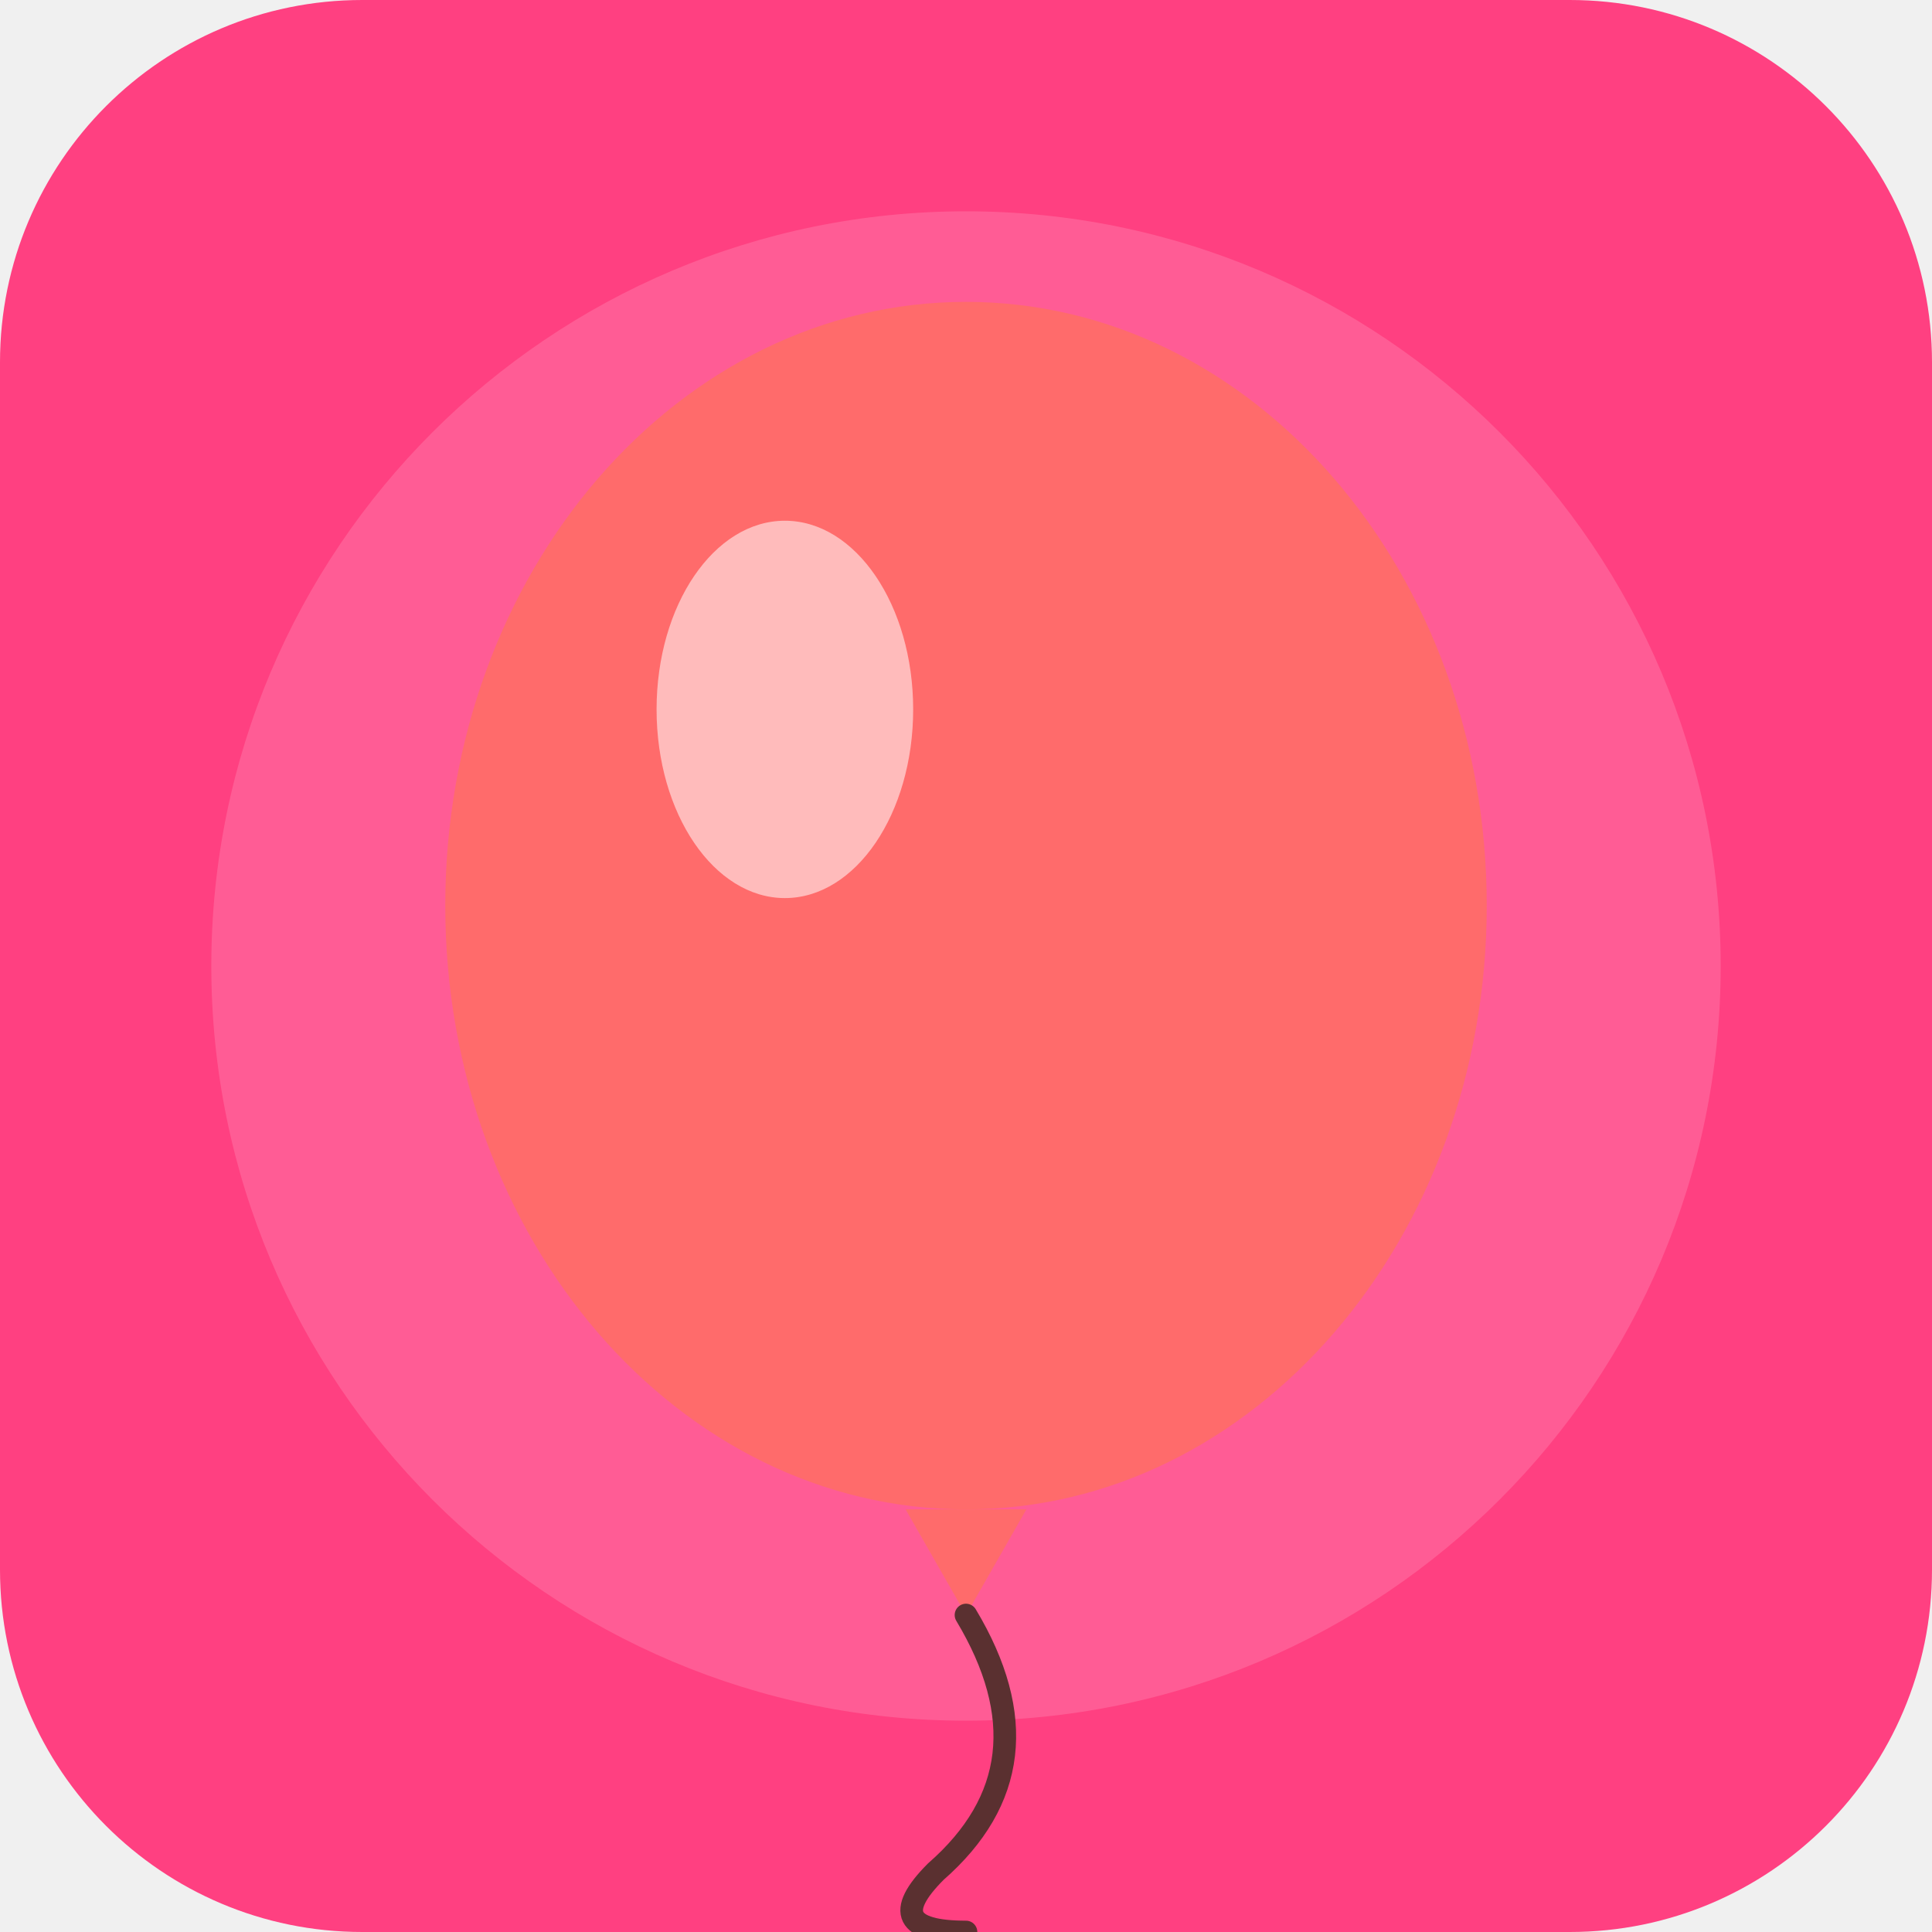
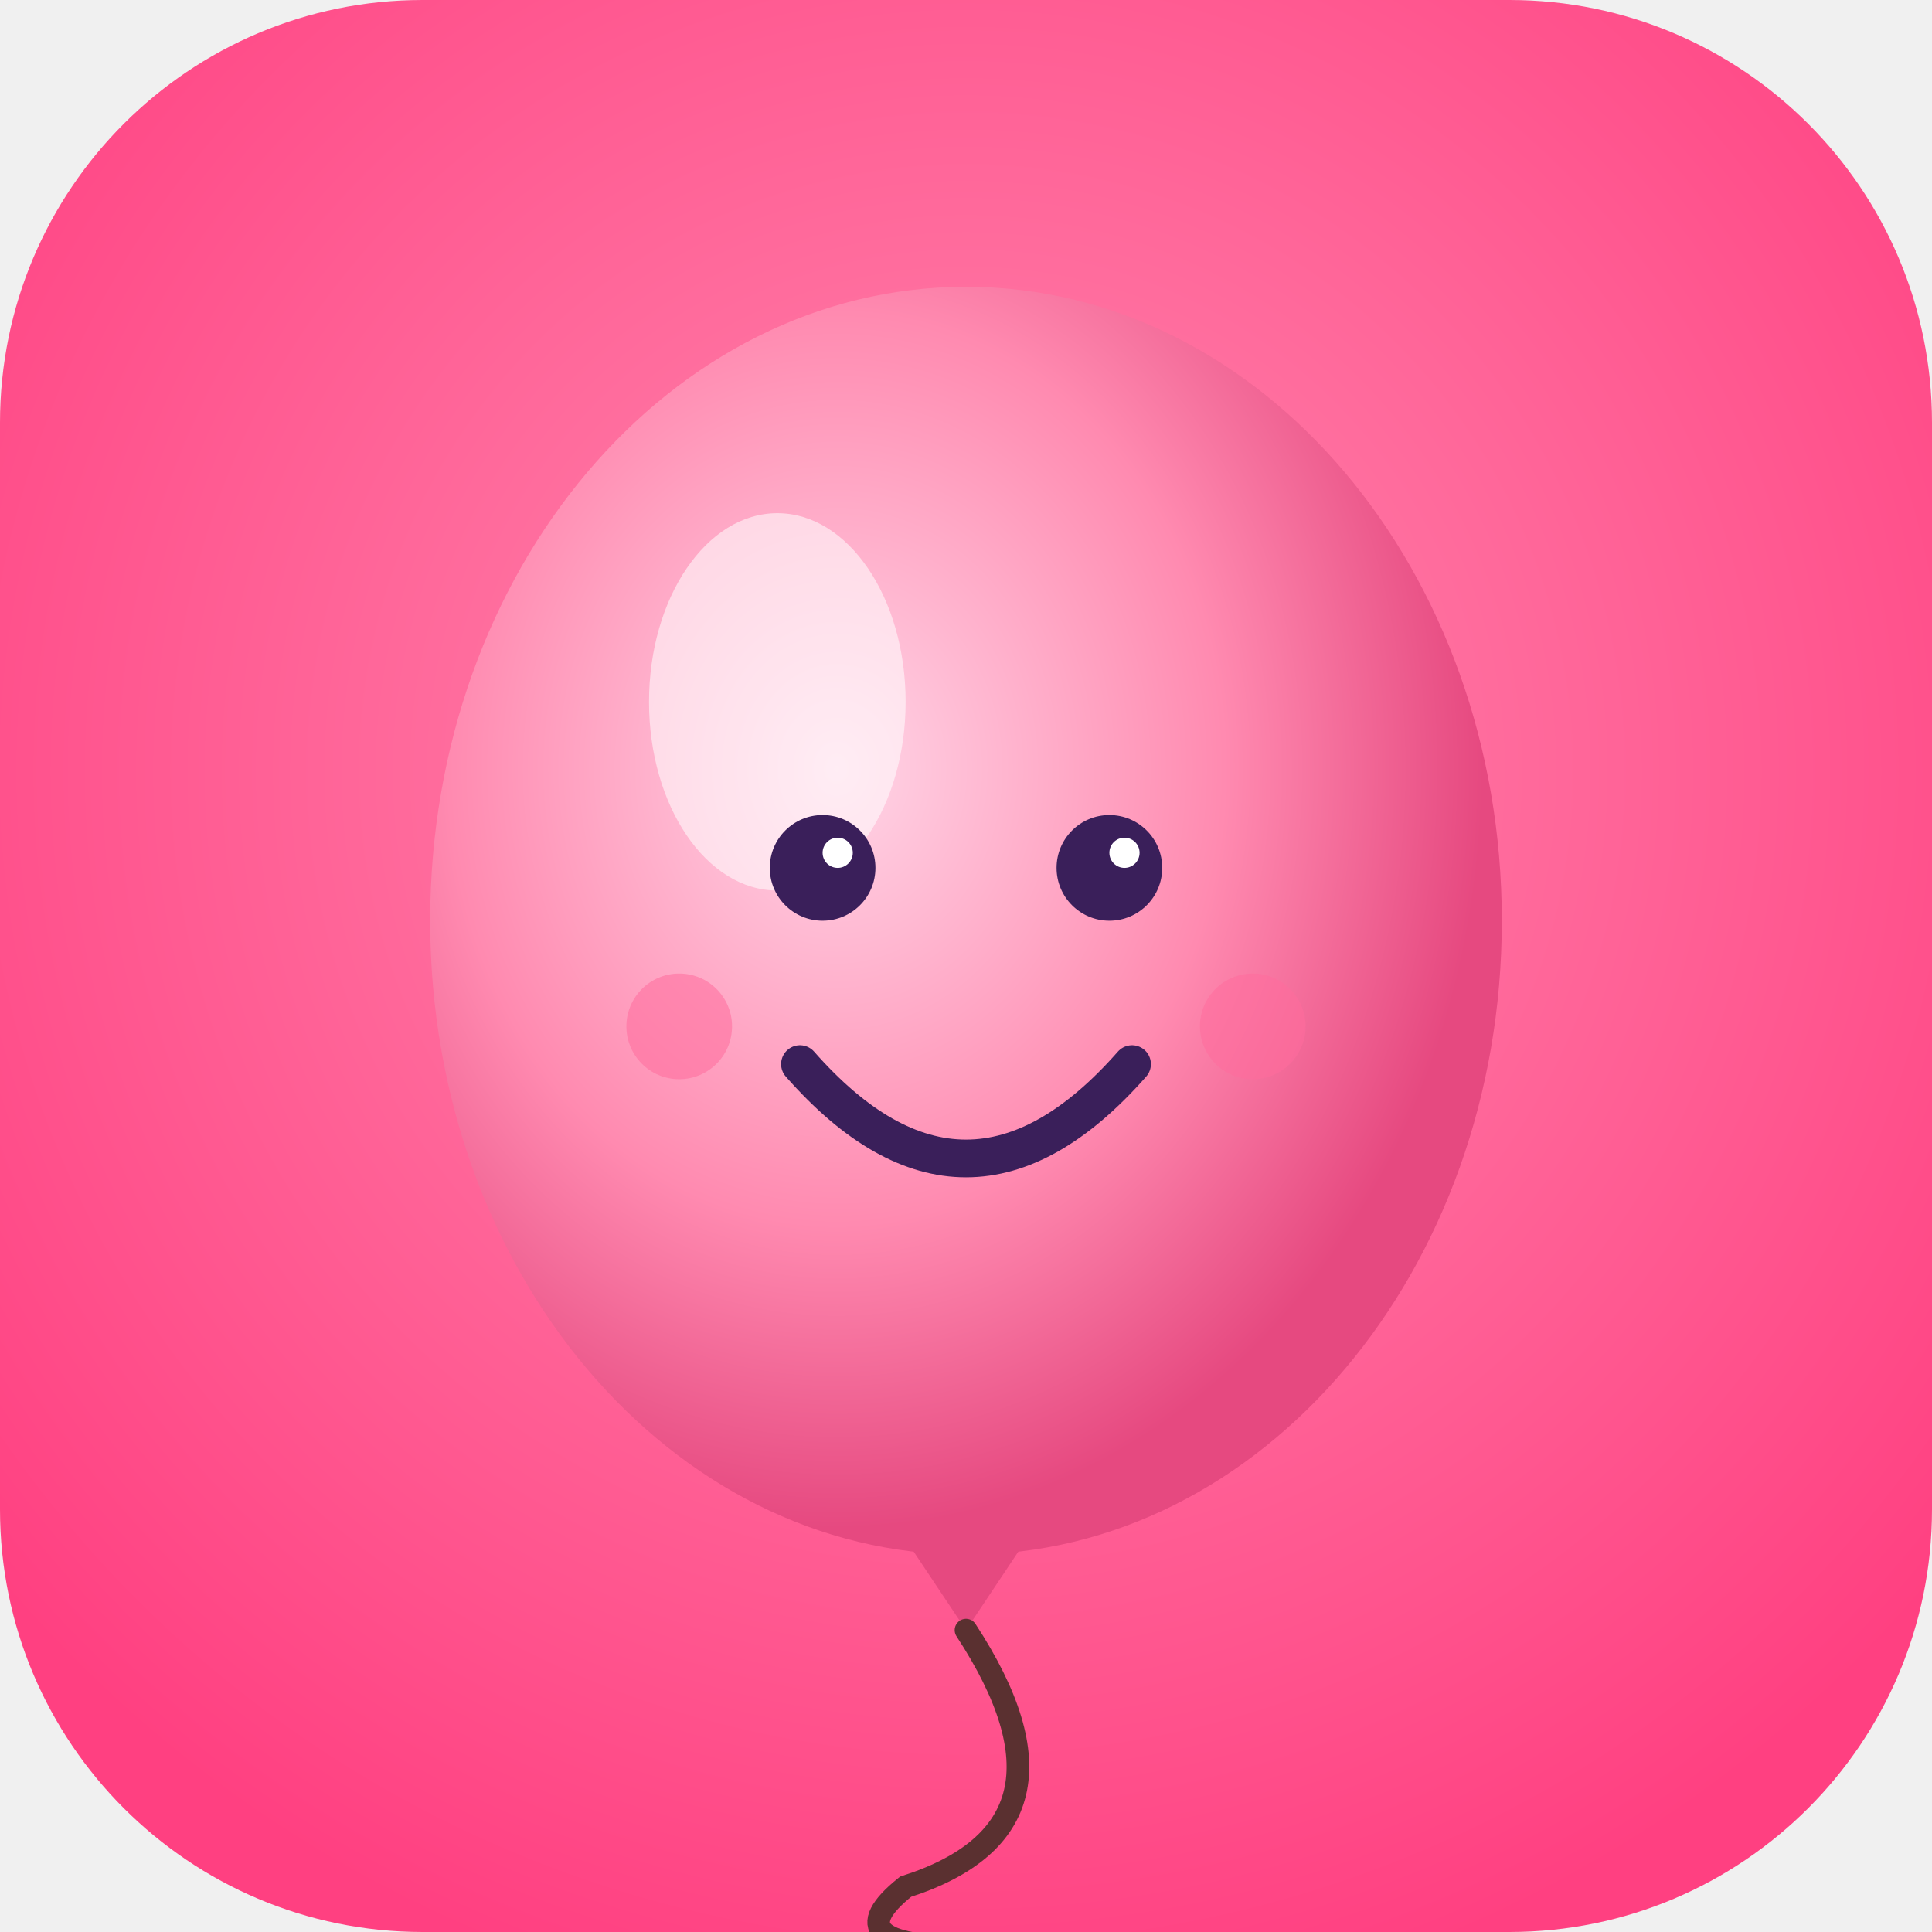
<svg xmlns="http://www.w3.org/2000/svg" viewBox="0 0 512 512">
-   <rect width="512" height="512" rx="96" fill="#ff4081" />
-   <circle cx="256" cy="256" r="200" fill="#ffe0ec" opacity="0.18" />
-   <g transform="translate(0,8)">
-     <ellipse cx="256" cy="232" rx="138" ry="160" fill="#ff6b6b" />
-     <ellipse cx="208" cy="180" rx="34" ry="50" fill="#ffd6d6" opacity="0.75" />
-     <polygon points="240,392 272,392 256,420" fill="#ff6b6b" />
-     <path d="M256 420 Q280 460 248 488 Q232 504 256 504" stroke="#5a3030" stroke-width="6" fill="none" stroke-linecap="round" />
+   <defs>
+     <radialGradient id="bg" cx="50%" cy="40%" r="65%">
+       <stop offset="0%" stop-color="#ff8ab0" />
+       <stop offset="100%" stop-color="#ff4081" />
+     </radialGradient>
+     <radialGradient id="balloon" cx="38%" cy="38%" r="60%">
+       <stop offset="0%" stop-color="#ffd6e7" />
+       <stop offset="60%" stop-color="#ff8ab0" />
+       <stop offset="100%" stop-color="#e64980" />
+     </radialGradient>
+   </defs>
+   <rect width="512" height="512" rx="112" fill="url(#bg)" />
+   <g transform="translate(0,12)">
+     <ellipse cx="256" cy="232" rx="142" ry="168" fill="url(#balloon)" />
+     <ellipse cx="206" cy="174" rx="34" ry="50" fill="#fff" opacity="0.55" />
+     <circle cx="218" cy="218" r="14" fill="#3a1f5a" />
+     <circle cx="294" cy="218" r="14" fill="#3a1f5a" />
+     <circle cx="222" cy="214" r="4" fill="#fff" />
+     <circle cx="298" cy="214" r="4" fill="#fff" />
+     <path d="M212 270 Q 256 320 300 270" stroke="#3a1f5a" stroke-width="10" fill="none" stroke-linecap="round" />
+     <circle cx="180" cy="260" r="14" fill="#ff6b9d" opacity="0.55" />
+     <circle cx="332" cy="260" r="14" fill="#ff6b9d" opacity="0.55" />
+     <polygon points="240,396 272,396 256,420" fill="#e64980" />
+     <path d="M256 420 Q 290 472 240 488 Q 220 504 256 504" stroke="#5a3030" stroke-width="6" fill="none" stroke-linecap="round" />
  </g>
</svg>
